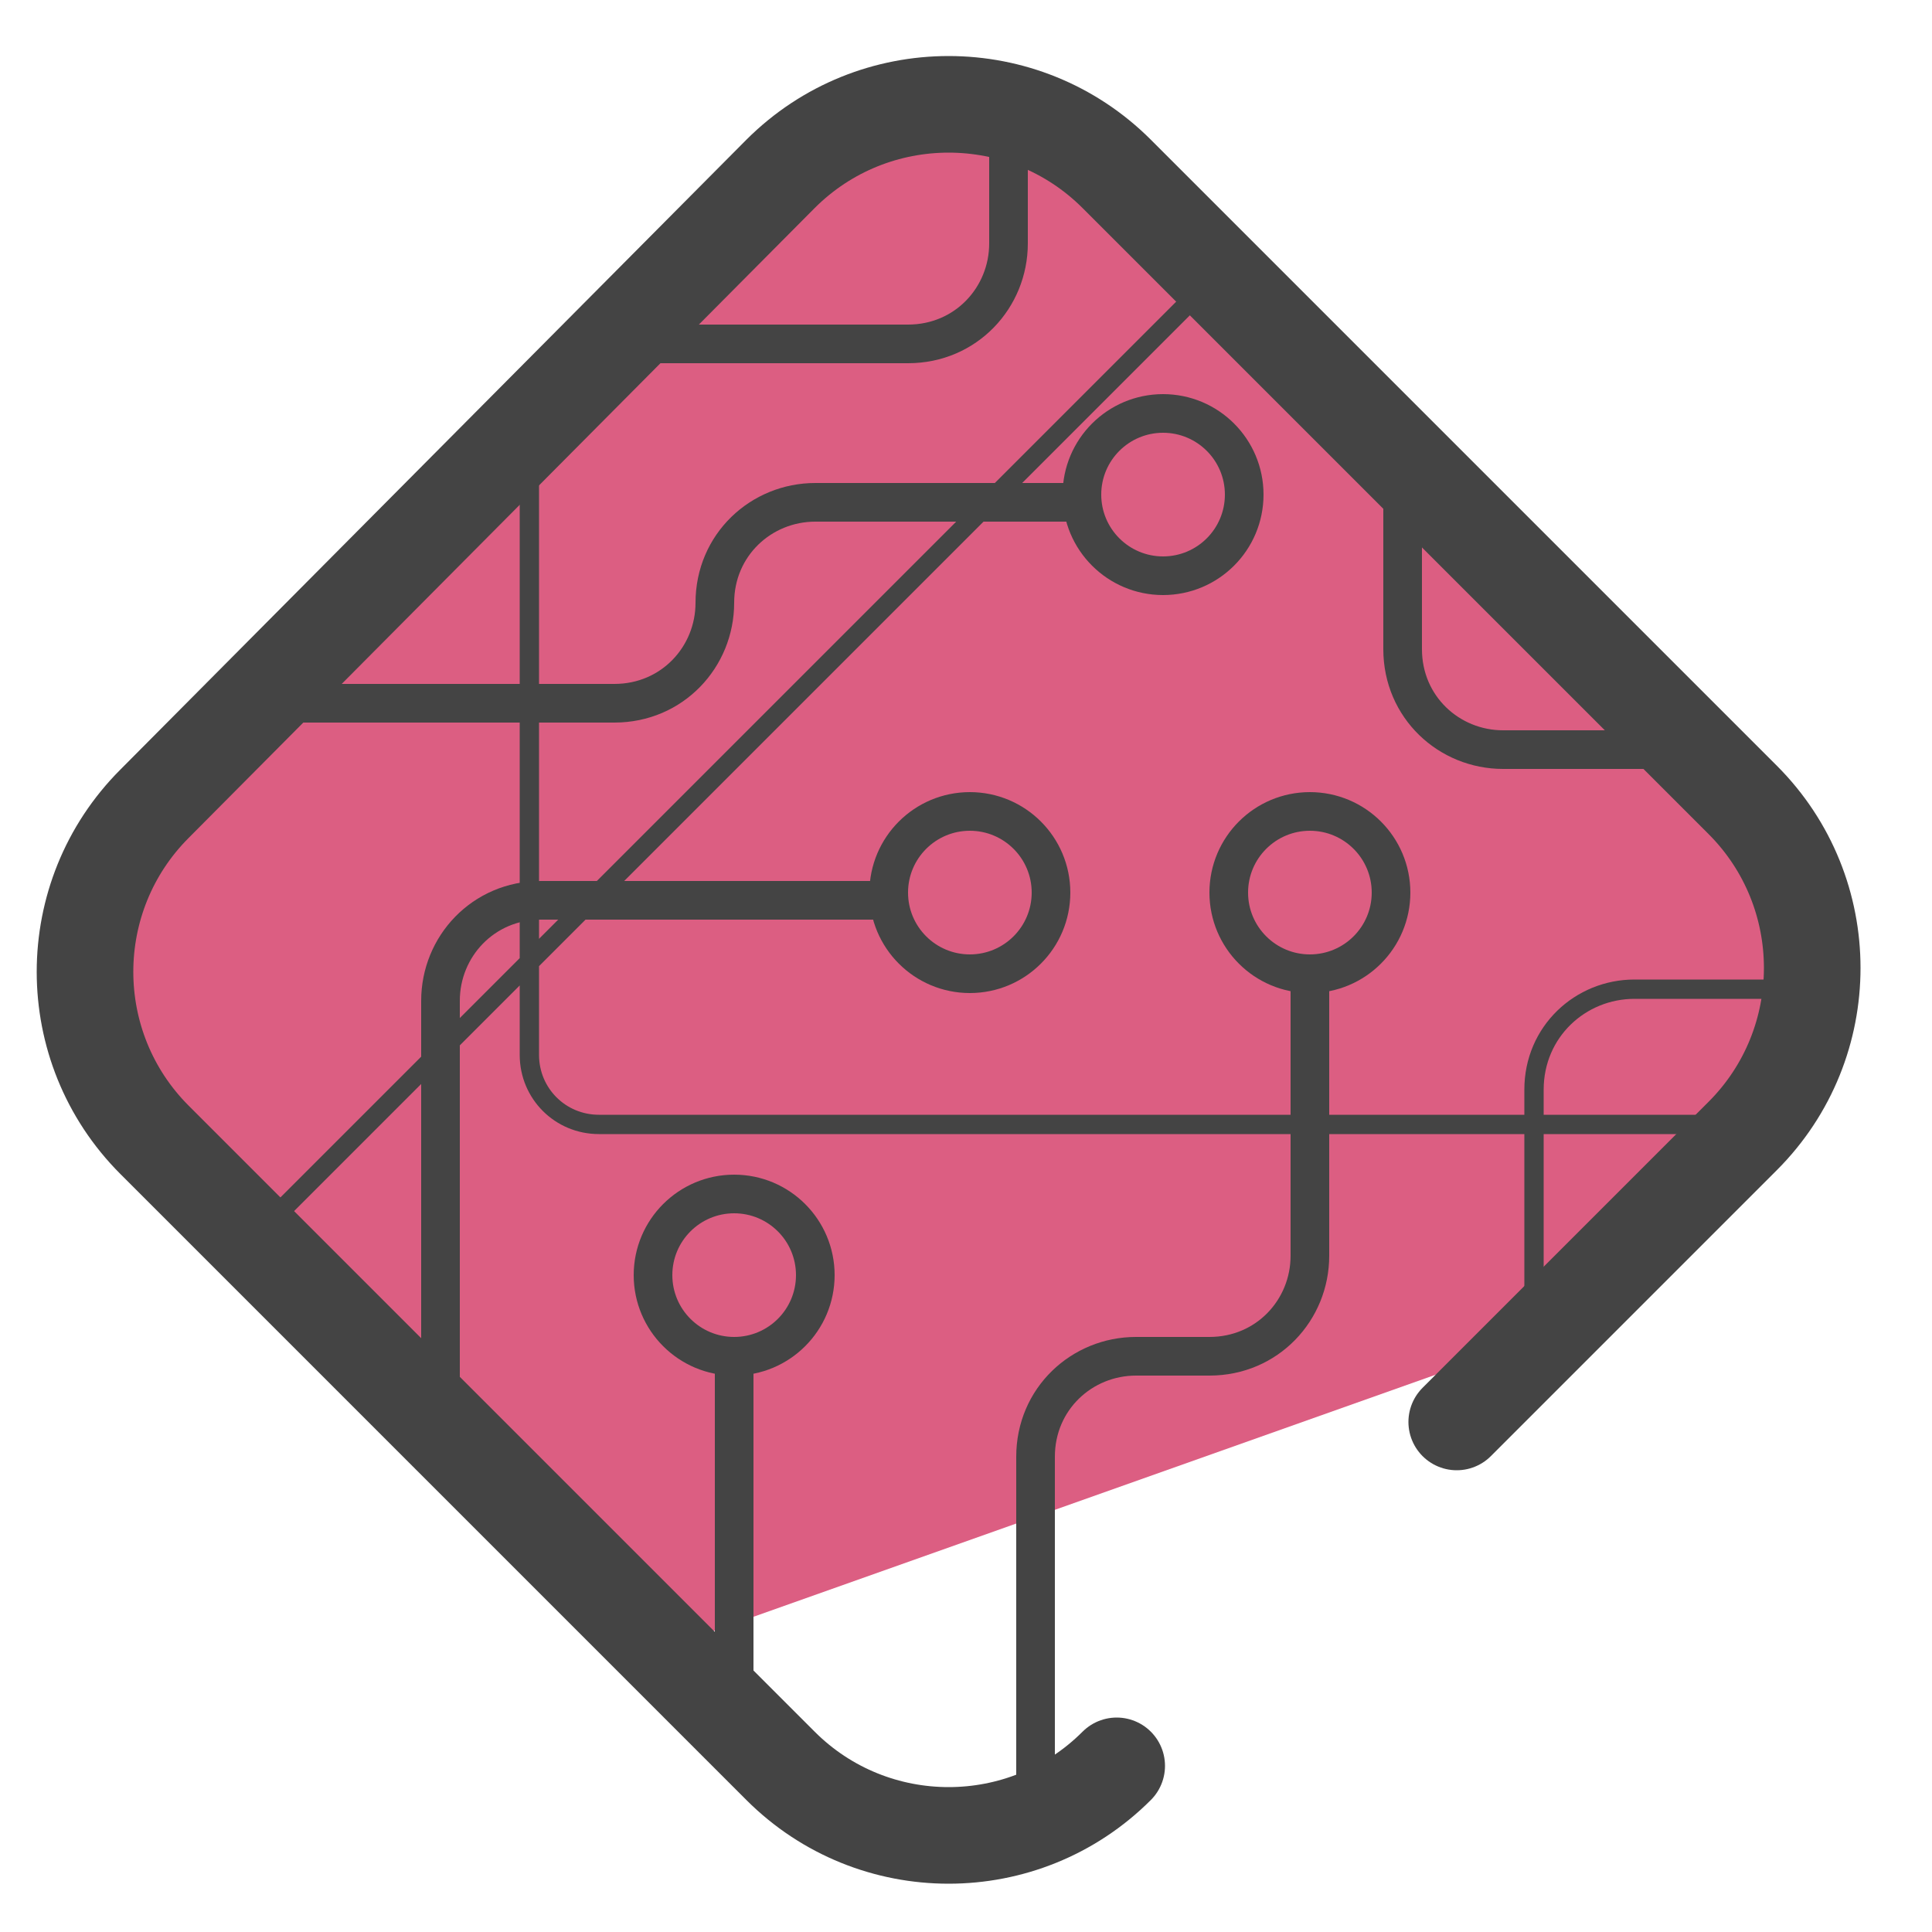
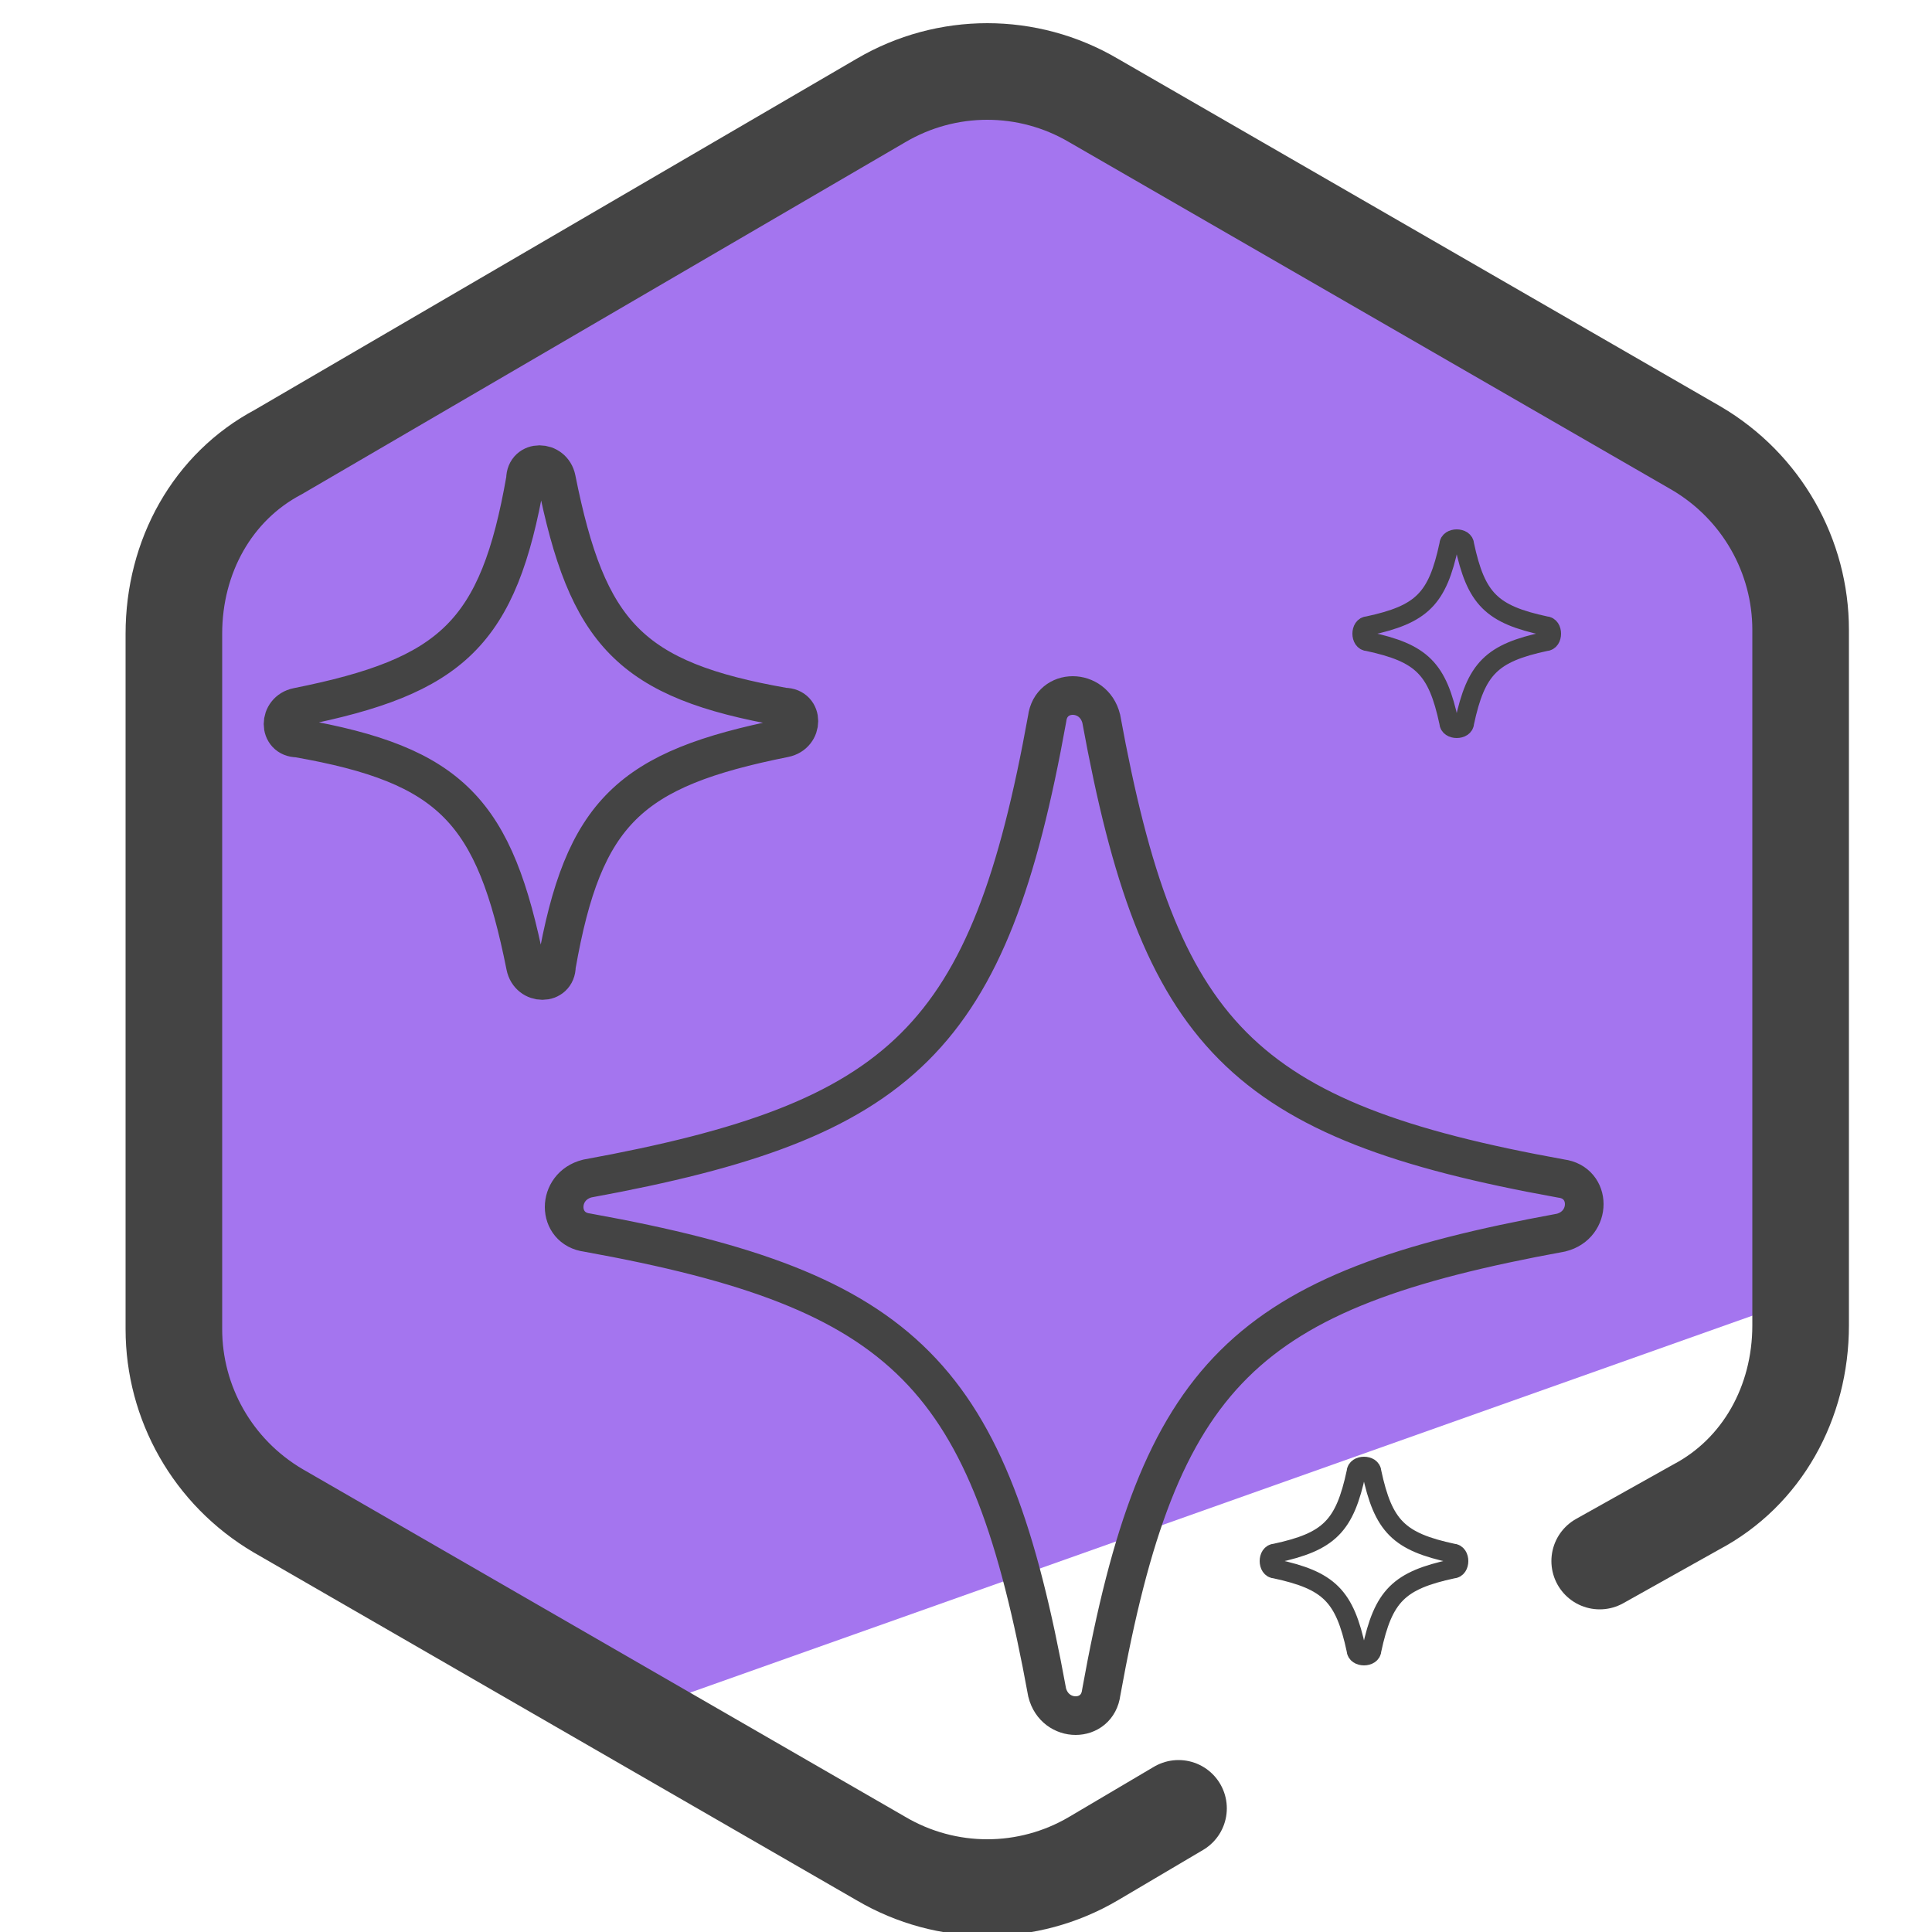
- <svg xmlns="http://www.w3.org/2000/svg" viewBox="0 0 50 50">
-   <path fill="#dc5e82" d="M47 26.3l-.5-4L29.3 4.7l-4.4-1.8c-4.1 0-17.8 12.9-17.8 15.5l-4.3 4-.2 5.9 14.2 14.5L41.6 34c.6-.3 6.2-6 5.4-7.6z" />
-   <path fill="none" stroke="#444" stroke-linecap="round" stroke-linejoin="round" stroke-width="2.5" d="M28.9 45.7c-2.4 2.4-6.3 2.4-8.7 0L4 29.5c-2.4-2.4-2.4-6.3 0-8.7L20.2 4.5c2.4-2.4 6.3-2.4 8.7 0l16.2 16.2c2.4 2.4 2.4 6.3 0 8.7l-7.4 7.4" />
-   <g stroke="#444" stroke-miterlimit="10">
-     <circle cx="25.1" cy="23.1" r="2.1" fill="none" />
-     <circle cx="33.9" cy="23.1" r="2.1" fill="none" />
-     <circle cx="30.1" cy="12.8" r="2.1" fill="none" />
-     <circle cx="19" cy="33" r="2.1" fill="none" />
-     <path fill="#444" d="M19 35.1v10.3" />
-     <path fill="none" d="M26.8 46.1v-8.4c0-1.5 1.2-2.6 2.6-2.6h1.9c1.5 0 2.6-1.2 2.6-2.6v-7.3m-10.8-1.9H14c-1.5 0-2.6 1.2-2.6 2.6v10.8M6.5 18.2h9.4c1.5 0 2.6-1.2 2.6-2.6h0c0-1.5 1.2-2.6 2.6-2.6h6.8M15.8 8.9h7.7c1.5 0 2.6-1.2 2.6-2.6V2.5m10.2 9.3v5c0 1.5 1.2 2.6 2.6 2.6h5.4" />
-     <path fill="none" stroke-width=".5" d="M39.7 35.6v-7.4c0-1.5 1.2-2.6 2.6-2.6h5" />
+ <svg xmlns="http://www.w3.org/2000/svg" version="1.1" viewBox="0 0 50 50">
+   <defs>
+     <style>
+       .cls-1 {
+         stroke-width: .5px;
+       }
+ 
+       .cls-1, .cls-2, .cls-3 {
+         fill: none;
+         stroke: #444;
+       }
+ 
+       .cls-1, .cls-3 {
+         stroke-miterlimit: 10;
+       }
+ 
+       .cls-4 {
+         fill: #8256d8;
+       }
+ 
+       .cls-2 {
+         stroke-linecap: round;
+         stroke-linejoin: round;
+         stroke-width: 2.5px;
+       }
+ 
+       .cls-5 {
+         fill: #a475ef;
+       }
+     </style>
+   </defs>
+   <g>
+     <g id="Camada_1">
+       <polygon class="cls-4" points="30.1 16.8 37.9 19.3 31.2 24 31.3 32.2 24.8 27.3 17 29.9 19.6 22.2 14.7 15.6 22.9 15.7 27.7 9 30.1 16.8" />
+       <g>
+         <path class="cls-5" d="M45.2,12.7l-5.6-3.6-7.7-4.4-6-2.8c-3.2,0-21.5,8.9-21.5,12.1l-.5,7.8.5,15.1,11.5,7.6,31-11c.7-.4-.8-18.7-1.8-20.7Z" />
+         <path class="cls-2" d="M30.5,46.8l-2.2,1.3c-1.7,1-3.8,1-5.5,0l-15.6-9c-1.7-1-2.7-2.8-2.7-4.7v-18c0-2,1-3.8,2.7-4.7L22.8,2.6c1.7-1,3.8-1,5.5,0l15.6,9c1.7,1,2.7,2.8,2.7,4.7v18c0,2-1,3.8-2.7,4.7l-2.5,1.4" />
+         <g>
+           <path class="cls-3" d="M27.1,43.8c-1.5-8.2-3.6-10.4-11.9-11.9-.8-.1-.8-1.2,0-1.4,8.2-1.5,10.4-3.6,11.9-11.9.1-.8,1.2-.8,1.4,0,1.5,8.2,3.6,10.4,11.9,11.9.8.1.8,1.2,0,1.4-8.2,1.5-10.4,3.6-11.9,11.9-.1.8-1.2.8-1.4,0Z" />
+           <path class="cls-3" d="M13.6,25c-.8-4-1.9-5.2-5.9-5.9-.5,0-.5-.7,0-.8,4-.8,5.2-1.9,5.9-5.9,0-.5.7-.5.8,0,.8,4,1.9,5.2,5.9,5.9.5,0,.5.7,0,.8-4,.8-5.2,1.9-5.9,5.9,0,.5-.7.5-.8,0Z" />
+           <path class="cls-1" d="M35.1,42.7c-.3-1.4-.7-1.8-2.1-2.1-.2,0-.2-.4,0-.4,1.4-.3,1.8-.7,2.1-2.1,0-.2.4-.2.4,0,.3,1.4.7,1.8,2.1,2.1.2,0,.2.4,0,.4-1.4.3-1.8.7-2.1,2.1,0,.2-.4.2-.4,0Z" />
+           <path class="cls-1" d="M37.5,18.7c-.3-1.4-.7-1.8-2.1-2.1-.2,0-.2-.4,0-.4,1.4-.3,1.8-.7,2.1-2.1,0-.2.4-.2.4,0,.3,1.4.7,1.8,2.1,2.1.2,0,.2.4,0,.4-1.4.3-1.8.7-2.1,2.1,0,.2-.4.2-.4,0Z" />
+         </g>
+       </g>
+     </g>
  </g>
-   <path fill="none" stroke="#444" stroke-miterlimit="10" stroke-width=".5" d="M45.4 29.1H15.5c-1 0-1.8-.8-1.8-1.8V10.6M6.9 31.7L31.3 7.3" />
</svg>
